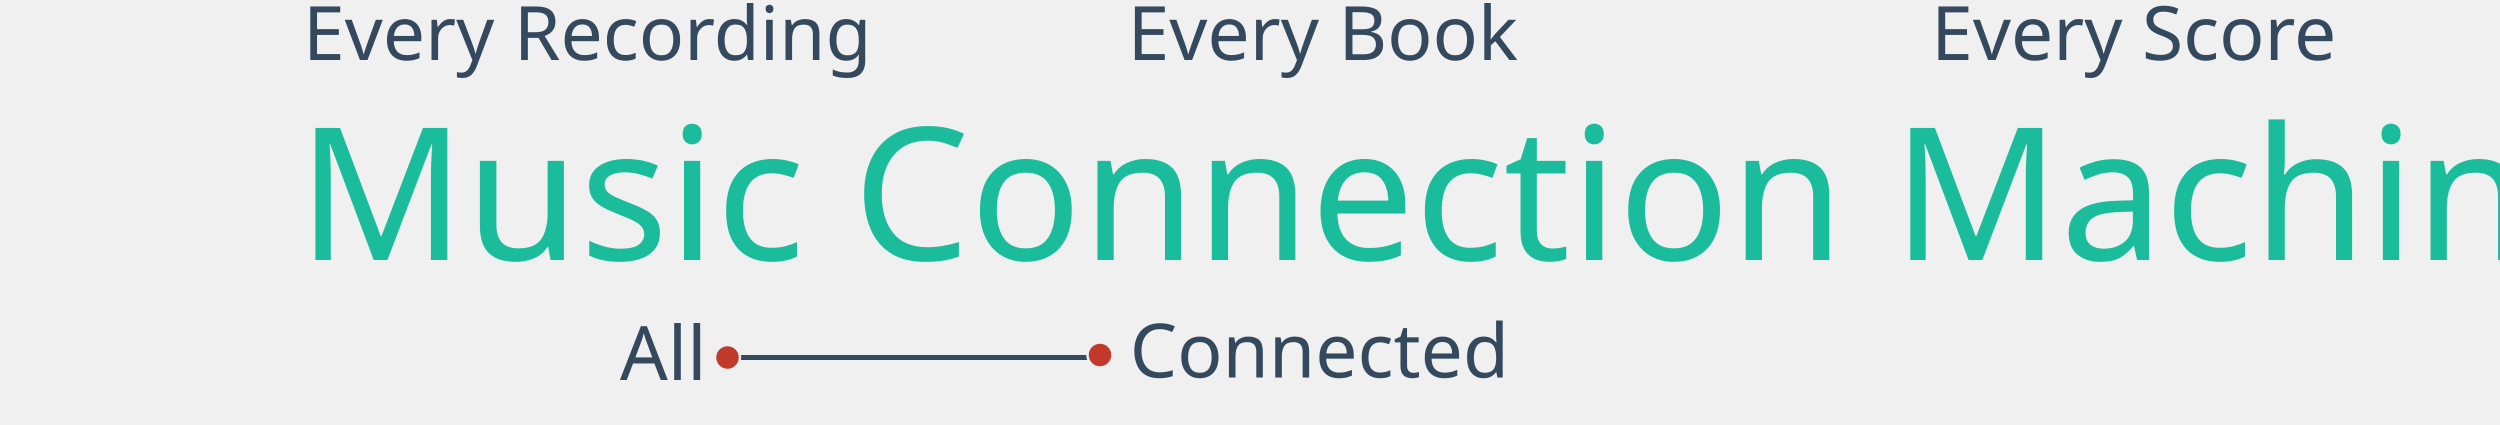
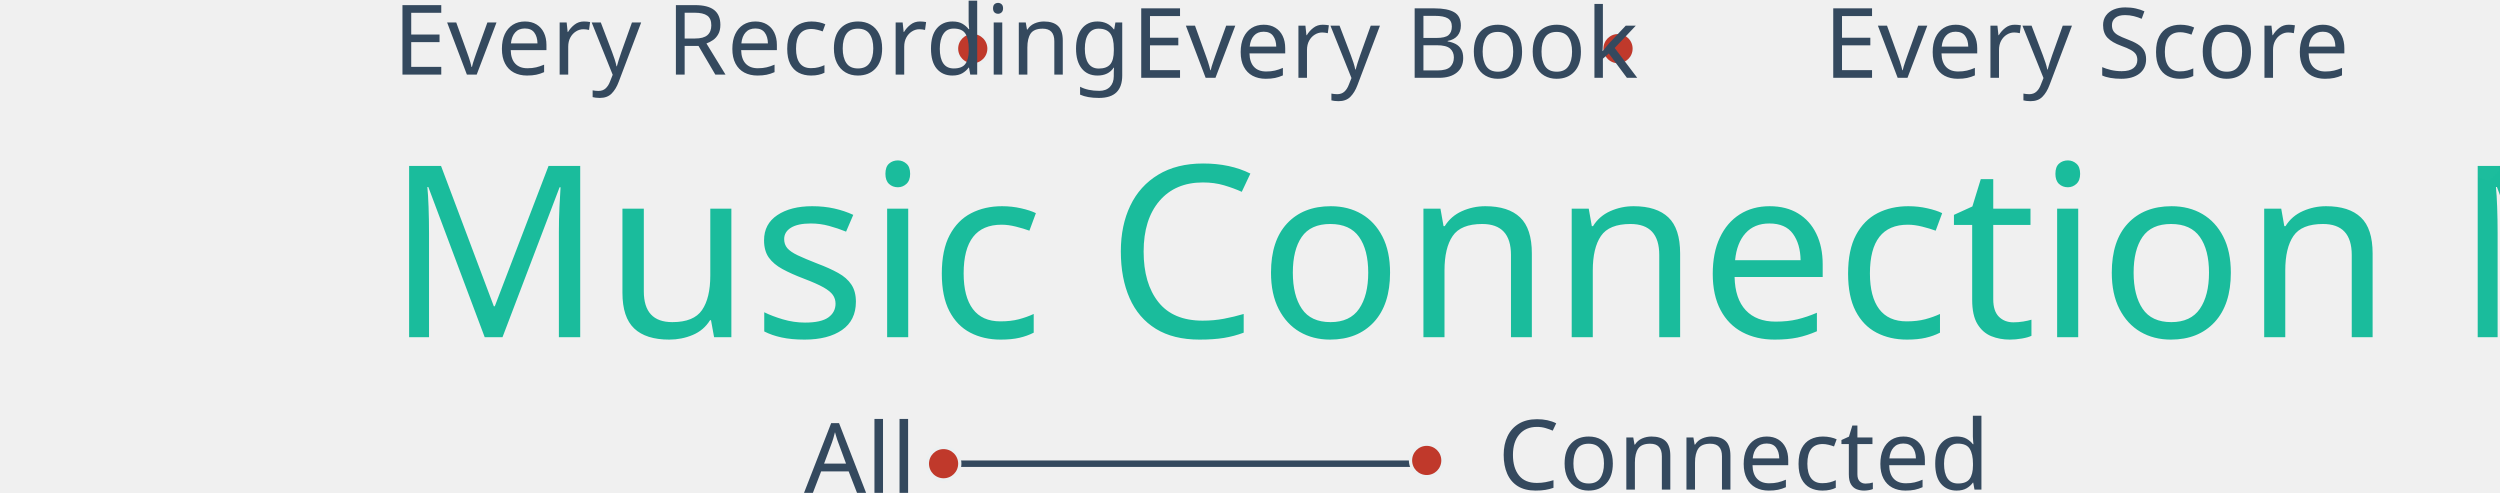
- <svg xmlns="http://www.w3.org/2000/svg" width="100%" preserveAspectRatio="none" viewBox="0 0 1000 170" version="1.1">
+ <svg xmlns="http://www.w3.org/2000/svg" width="771px" height="152px" viewBox="0 0 771 152" version="1.1">
  <defs />
  <g id="MusicConnectionMachine" stroke="none" stroke-width="1" fill="none" fill-rule="evenodd">
    <g id="Desktop-HD" transform="translate(-328, -139)">
      <g id="Logo-Header" transform="translate(328, 134)">
        <g id="Logo-Down" transform="translate(247, 128)">
          <path d="M43,20 C43,20 43.456,20 43.994,20 L192.5,20" id="Line" stroke="#34495E" stroke-width="2" stroke-linecap="square" />
          <circle id="Oval-1-Copy-2" stroke="#ECF0F1" fill="#C0392B" cx="44" cy="20" r="5" />
          <circle id="Oval-1-Copy-3" stroke="#ECF0F1" fill="#C0392B" cx="193" cy="19" r="5" />
          <text id="All" font-family="LeagueGothic-Regular, League Gothic" font-size="30" font-weight="normal" fill="#34495E">
            <tspan x="0.96" y="29">All</tspan>
          </text>
          <text id="Connected" font-family="LeagueGothic-Regular, League Gothic" font-size="30" font-weight="normal" fill="#34495E">
-             <tspan x="204.905" y="28">Connected</tspan>
+             <tspan x="214.905" y="28">Connected</tspan>
          </text>
        </g>
        <g id="Logo-Up" transform="translate(121, 0)">
+           <circle id="Oval-1" stroke="#ECF0F1" fill="#C0392B" cx="179" cy="20" r="5" />
+           <circle id="Oval-1-Copy" stroke="#ECF0F1" fill="#C0392B" cx="378" cy="20" r="5" />
          <text id="Every-Recording" font-family="LeagueGothic-Regular, League Gothic" font-size="30" font-weight="normal" fill="#34495E">
-             <tspan x="0.21" y="29">Every Recording</tspan>
+             <tspan x="0.21" y="28">Every Recording</tspan>
          </text>
          <text id="Every-Book" font-family="LeagueGothic-Regular, League Gothic" font-size="30" font-weight="normal" fill="#34495E">
-             <tspan x="330.045" y="29">Every Book</tspan>
+             <tspan x="228.045" y="29">Every Book</tspan>
          </text>
          <text id="Every-Score" font-family="LeagueGothic-Regular, League Gothic" font-size="30" font-weight="normal" fill="#34495E">
-             <tspan x="651.465" y="29">Every Score</tspan>
+             <tspan x="441.465" y="29">Every Score</tspan>
          </text>
        </g>
        <g id="Logo-Text-and-Icon" transform="translate(0, 40)">
          <text id="Music-Connection-Mac" font-family="LeagueGothic-Regular, League Gothic" font-size="74" font-weight="normal" fill="#1ABC9C">
            <tspan x="119" y="69">Music Connection Machine</tspan>
          </text>
          <g id="Page-1" style="mix-blend-mode: lighten;" transform="translate(0, 2)" fill="#34495E">
            <path d="M17.441,75.93 L15.14,73.625 C14.863,73.348 14.461,73.242 14.085,73.344 C11.406,74.071 7.578,75.571 4.562,78.594 C-1.258,84.43 -0.329,87.809 1.476,89.617 C2.398,90.543 3.496,91.012 4.742,91.012 C6.941,91.012 9.472,89.543 12.48,86.527 C15.5,83.504 16.996,79.668 17.718,76.984 C17.824,76.605 17.718,76.203 17.441,75.929 L17.441,75.93 Z" id="Fill-1" />
            <path d="M87.445,1.543 C87.453,1.535 87.465,1.535 87.472,1.527 C87.488,1.508 87.496,1.488 87.511,1.469 C88.105,0.871 89.019,0.816 89.539,1.34 C90.062,1.863 90.007,2.777 89.414,3.375 C89.394,3.391 89.375,3.399 89.355,3.414 C89.347,3.422 89.347,3.434 89.343,3.441 L19.573,74.605 C19.484,74.695 19.37,74.754 19.253,74.758 C19.136,74.77 19.027,74.727 18.948,74.645 L16.417,72.109 C16.339,72.035 16.3,71.922 16.308,71.805 C16.316,71.684 16.37,71.566 16.46,71.484 L87.445,1.543 Z" id="Fill-2" />
          </g>
          <g id="Page-1-Copy" style="mix-blend-mode: lighten;" transform="translate(798, 48) scale(1, -1) translate(-798, -48) translate(753, 2)">
            <path d="M17.441,75.93 L15.14,73.625 C14.863,73.348 14.461,73.242 14.085,73.344 C11.406,74.071 7.578,75.571 4.562,78.594 C-1.258,84.43 -0.329,87.809 1.476,89.617 C2.398,90.543 3.496,91.012 4.742,91.012 C6.941,91.012 9.472,89.543 12.48,86.527 C15.5,83.504 16.996,79.668 17.718,76.984 C17.824,76.605 17.718,76.203 17.441,75.929 L17.441,75.93 Z" id="Fill-1" fill-opacity="0.01" fill="#FFFFFF" />
            <path d="M87.445,1.543 C87.453,1.535 87.465,1.535 87.472,1.527 C87.488,1.508 87.496,1.488 87.511,1.469 C88.105,0.871 89.019,0.816 89.539,1.34 C90.062,1.863 90.007,2.777 89.414,3.375 C89.394,3.391 89.375,3.399 89.355,3.414 C89.347,3.422 89.347,3.434 89.343,3.441 L19.573,74.605 C19.484,74.695 19.37,74.754 19.253,74.758 C19.136,74.77 19.027,74.727 18.948,74.645 L16.417,72.109 C16.339,72.035 16.3,71.922 16.308,71.805 C16.316,71.684 16.37,71.566 16.46,71.484 L87.445,1.543 Z" id="Fill-2" />
          </g>
        </g>
      </g>
    </g>
  </g>
</svg>
